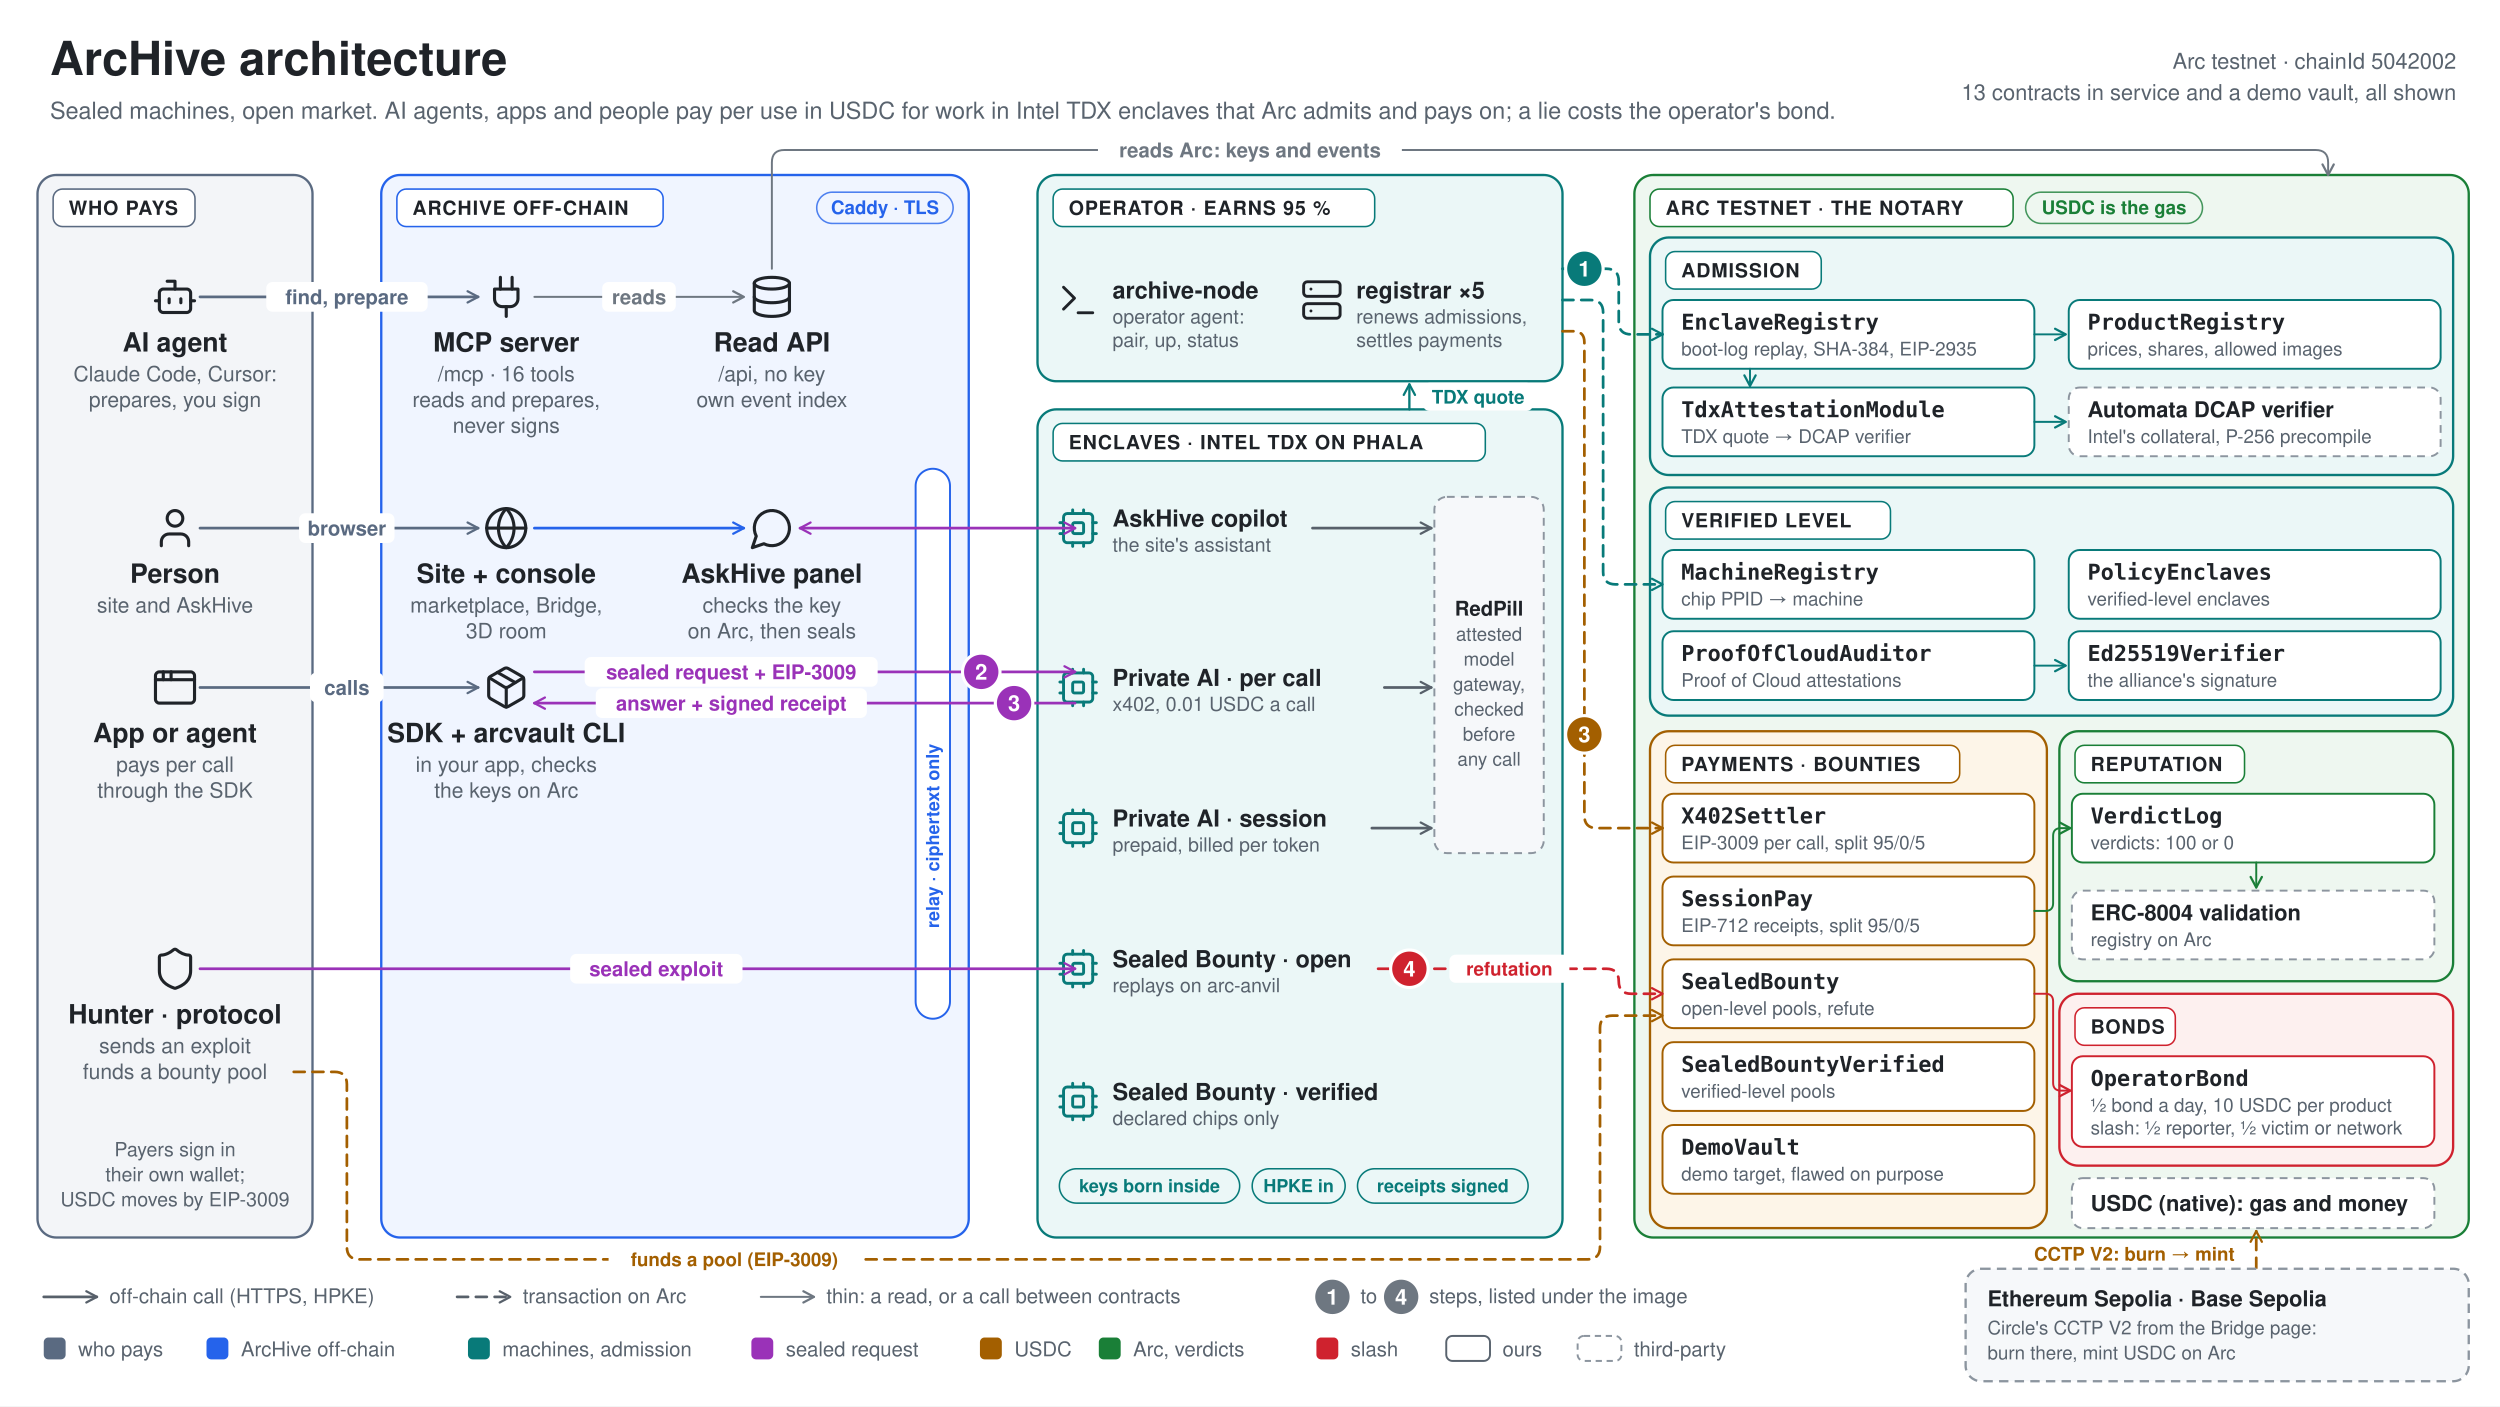
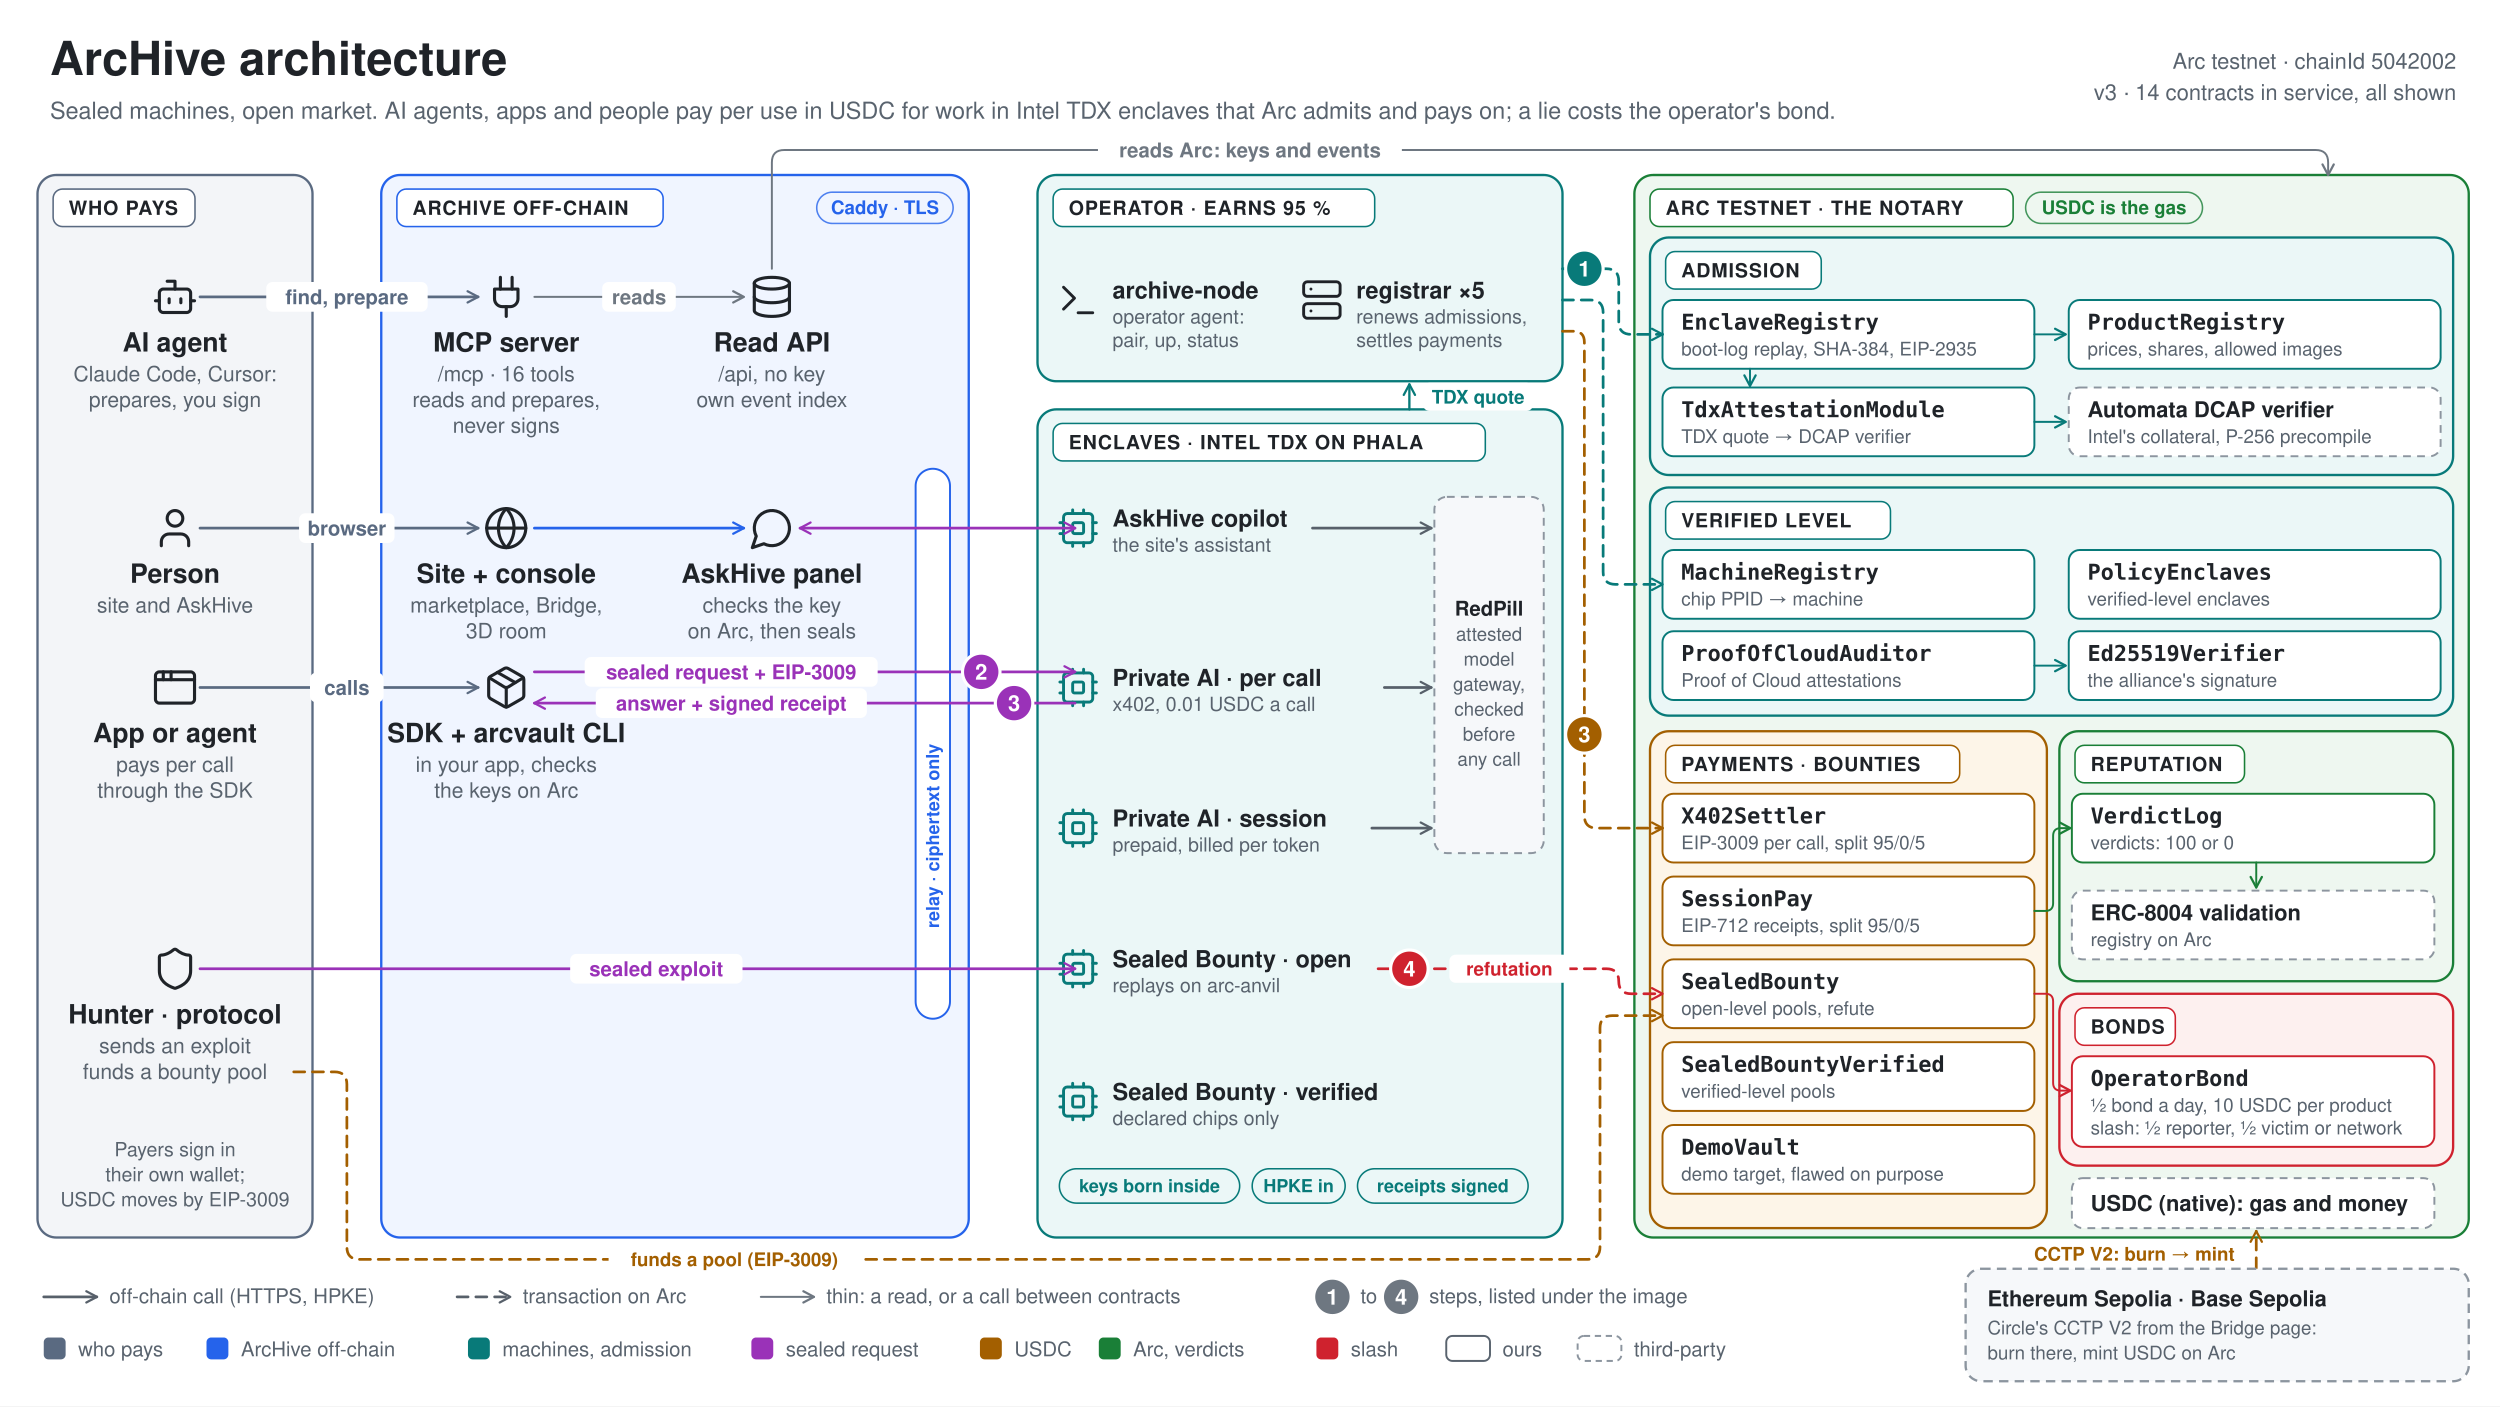
<svg xmlns="http://www.w3.org/2000/svg" width="1600" height="900" viewBox="0 0 1600 900" role="img" aria-labelledby="t d">
  <defs>
    <style>.s{font-family:ui-sans-serif, -apple-system, BlinkMacSystemFont, 'Segoe UI', Helvetica, Arial, sans-serif}.m{font-family:ui-monospace, SFMono-Regular, Menlo, Consolas, monospace}</style>
    <symbol id="i-bot" viewBox="0 0 24 24" fill="none" stroke-width="1.6" stroke-linecap="round" stroke-linejoin="round">
      <path d="M12 8V4H8" />
      <rect width="16" height="12" x="4" y="8" rx="2" />
      <path d="M2 14h2" />
      <path d="M20 14h2" />
      <path d="M15 13v2" />
      <path d="M9 13v2" />
    </symbol>
    <symbol id="i-app-window" viewBox="0 0 24 24" fill="none" stroke-width="1.6" stroke-linecap="round" stroke-linejoin="round">
      <rect x="2" y="4" width="20" height="16" rx="2" />
      <path d="M10 4v4" />
      <path d="M2 8h20" />
      <path d="M6 4v4" />
    </symbol>
    <symbol id="i-user" viewBox="0 0 24 24" fill="none" stroke-width="1.6" stroke-linecap="round" stroke-linejoin="round">
      <path d="M19 21v-2a4 4 0 0 0-4-4H9a4 4 0 0 0-4 4v2" />
      <circle cx="12" cy="7" r="4" />
    </symbol>
    <symbol id="i-shield" viewBox="0 0 24 24" fill="none" stroke-width="1.6" stroke-linecap="round" stroke-linejoin="round">
      <path d="M20 13c0 5-3.5 7.5-7.66 8.95a1 1 0 0 1-.67-.01C7.5 20.5 4 18 4 13V6a1 1 0 0 1 1-1c2 0 4.5-1.2 6.24-2.72a1.17 1.17 0 0 1 1.52 0C14.51 3.81 17 5 19 5a1 1 0 0 1 1 1z" />
    </symbol>
    <symbol id="i-server" viewBox="0 0 24 24" fill="none" stroke-width="1.6" stroke-linecap="round" stroke-linejoin="round">
      <rect width="20" height="8" x="2" y="2" rx="2" ry="2" />
      <rect width="20" height="8" x="2" y="14" rx="2" ry="2" />
      <line x1="6" x2="6.01" y1="6" y2="6" />
      <line x1="6" x2="6.01" y1="18" y2="18" />
    </symbol>
    <symbol id="i-cpu" viewBox="0 0 24 24" fill="none" stroke-width="1.6" stroke-linecap="round" stroke-linejoin="round">
      <rect width="16" height="16" x="4" y="4" rx="2" />
      <rect width="6" height="6" x="9" y="9" rx="1" />
      <path d="M15 2v2" />
      <path d="M15 20v2" />
      <path d="M2 15h2" />
      <path d="M2 9h2" />
      <path d="M20 15h2" />
      <path d="M20 9h2" />
      <path d="M9 2v2" />
      <path d="M9 20v2" />
    </symbol>
    <symbol id="i-terminal" viewBox="0 0 24 24" fill="none" stroke-width="1.6" stroke-linecap="round" stroke-linejoin="round">
      <polyline points="4 17 10 11 4 5" />
      <line x1="12" x2="20" y1="19" y2="19" />
    </symbol>
    <symbol id="i-globe" viewBox="0 0 24 24" fill="none" stroke-width="1.6" stroke-linecap="round" stroke-linejoin="round">
      <circle cx="12" cy="12" r="10" />
      <path d="M12 2a14.5 14.5 0 0 0 0 20 14.5 14.5 0 0 0 0-20" />
      <path d="M2 12h20" />
    </symbol>
    <symbol id="i-message-circle" viewBox="0 0 24 24" fill="none" stroke-width="1.6" stroke-linecap="round" stroke-linejoin="round">
      <path d="M7.9 20A9 9 0 1 0 4 16.1L2 22Z" />
    </symbol>
    <symbol id="i-plug" viewBox="0 0 24 24" fill="none" stroke-width="1.6" stroke-linecap="round" stroke-linejoin="round">
      <path d="M12 22v-5" />
      <path d="M9 8V2" />
      <path d="M15 8V2" />
      <path d="M18 8v5a4 4 0 0 1-4 4h-4a4 4 0 0 1-4-4V8Z" />
    </symbol>
    <symbol id="i-package" viewBox="0 0 24 24" fill="none" stroke-width="1.6" stroke-linecap="round" stroke-linejoin="round">
      <path d="M11 21.73a2 2 0 0 0 2 0l7-4A2 2 0 0 0 21 16V8a2 2 0 0 0-1-1.73l-7-4a2 2 0 0 0-2 0l-7 4A2 2 0 0 0 3 8v8a2 2 0 0 0 1 1.73z" />
      <path d="M12 22V12" />
      <path d="m3.3 7 7.703 4.734a2 2 0 0 0 1.994 0L20.7 7" />
      <path d="m7.5 4.27 9 5.15" />
    </symbol>
    <symbol id="i-database" viewBox="0 0 24 24" fill="none" stroke-width="1.6" stroke-linecap="round" stroke-linejoin="round">
      <ellipse cx="12" cy="5" rx="9" ry="3" />
      <path d="M3 5V19A9 3 0 0 0 21 19V5" />
      <path d="M3 12A9 3 0 0 0 21 12" />
    </symbol>
    <marker id="m-slate" viewBox="0 0 10 10" refX="8.5" refY="5" markerWidth="9" markerHeight="9" markerUnits="userSpaceOnUse" orient="auto-start-reverse">
      <path d="M1,1 L8.5,5 L1,9" fill="none" stroke="#5a6a81" stroke-width="1.6" stroke-linecap="round" stroke-linejoin="round" />
    </marker>
    <marker id="m-blue" viewBox="0 0 10 10" refX="8.5" refY="5" markerWidth="9" markerHeight="9" markerUnits="userSpaceOnUse" orient="auto-start-reverse">
      <path d="M1,1 L8.5,5 L1,9" fill="none" stroke="#2563eb" stroke-width="1.6" stroke-linecap="round" stroke-linejoin="round" />
    </marker>
    <marker id="m-teal" viewBox="0 0 10 10" refX="8.5" refY="5" markerWidth="9" markerHeight="9" markerUnits="userSpaceOnUse" orient="auto-start-reverse">
      <path d="M1,1 L8.5,5 L1,9" fill="none" stroke="#087a79" stroke-width="1.6" stroke-linecap="round" stroke-linejoin="round" />
    </marker>
    <marker id="m-purple" viewBox="0 0 10 10" refX="8.5" refY="5" markerWidth="9" markerHeight="9" markerUnits="userSpaceOnUse" orient="auto-start-reverse">
      <path d="M1,1 L8.5,5 L1,9" fill="none" stroke="#9a32b8" stroke-width="1.6" stroke-linecap="round" stroke-linejoin="round" />
    </marker>
    <marker id="m-amber" viewBox="0 0 10 10" refX="8.5" refY="5" markerWidth="9" markerHeight="9" markerUnits="userSpaceOnUse" orient="auto-start-reverse">
      <path d="M1,1 L8.5,5 L1,9" fill="none" stroke="#a35f00" stroke-width="1.6" stroke-linecap="round" stroke-linejoin="round" />
    </marker>
    <marker id="m-green" viewBox="0 0 10 10" refX="8.5" refY="5" markerWidth="9" markerHeight="9" markerUnits="userSpaceOnUse" orient="auto-start-reverse">
      <path d="M1,1 L8.5,5 L1,9" fill="none" stroke="#1a7f37" stroke-width="1.6" stroke-linecap="round" stroke-linejoin="round" />
    </marker>
    <marker id="m-red" viewBox="0 0 10 10" refX="8.5" refY="5" markerWidth="9" markerHeight="9" markerUnits="userSpaceOnUse" orient="auto-start-reverse">
      <path d="M1,1 L8.5,5 L1,9" fill="none" stroke="#cf222e" stroke-width="1.6" stroke-linecap="round" stroke-linejoin="round" />
    </marker>
    <marker id="m-grey" viewBox="0 0 10 10" refX="8.5" refY="5" markerWidth="9" markerHeight="9" markerUnits="userSpaceOnUse" orient="auto-start-reverse">
      <path d="M1,1 L8.5,5 L1,9" fill="none" stroke="#6e7781" stroke-width="1.6" stroke-linecap="round" stroke-linejoin="round" />
    </marker>
    <marker id="m-white" viewBox="0 0 10 10" refX="8.5" refY="5" markerWidth="9" markerHeight="9" markerUnits="userSpaceOnUse" orient="auto-start-reverse">
      <path d="M1,1 L8.5,5 L1,9" fill="none" stroke="#57606a" stroke-width="1.6" stroke-linecap="round" stroke-linejoin="round" />
    </marker>
  </defs>
  <rect width="1600" height="900" fill="#ffffff" />
  <text x="32.0" y="48.0" class="s" font-size="30" font-weight="700" fill="#1f2328" text-anchor="start">ArcHive architecture</text>
  <text x="32.0" y="76.0" class="s" font-size="15" font-weight="400" fill="#59636e" text-anchor="start">Sealed machines, open market. AI agents, apps and people pay per use in USDC for work in Intel TDX enclaves that Arc admits and pays on; a lie costs the operator's bond.</text>
  <text x="1572.0" y="44.0" class="s" font-size="14" font-weight="400" fill="#59636e" text-anchor="end">Arc testnet · chainId 5042002</text>
-   <text x="1572.0" y="64.0" class="s" font-size="14" font-weight="400" fill="#59636e" text-anchor="end">13 contracts in service and a demo vault, all shown</text>
+   <text x="1572.0" y="64.0" class="s" font-size="14" font-weight="400" fill="#59636e" text-anchor="end">v3 · 14 contracts in service, all shown</text>
  <rect x="24" y="112" width="176" height="680" rx="12" fill="#f3f5f8" stroke="#5a6a81" stroke-width="1.5" />
  <rect x="34" y="121" width="90.8" height="24" rx="6" fill="#ffffff" stroke="#5a6a81" stroke-width="1" />
  <text x="44.0" y="137.5" class="s" font-size="12.5" font-weight="650" fill="#1f2328" text-anchor="start" letter-spacing="0.6">WHO PAYS</text>
  <use href="#i-bot" x="97.0" y="175.0" width="30" height="30" stroke="#1f2328" />
  <text x="112.0" y="225.0" class="s" font-size="17" font-weight="600" fill="#1f2328" text-anchor="middle">AI agent</text>
  <text x="112.0" y="244.0" class="s" font-size="13.5" font-weight="400" fill="#59636e" text-anchor="middle">Claude Code, Cursor:</text>
  <text x="112.0" y="260.5" class="s" font-size="13.5" font-weight="400" fill="#59636e" text-anchor="middle">prepares, you sign</text>
  <use href="#i-user" x="97.0" y="323.0" width="30" height="30" stroke="#1f2328" />
  <text x="112.0" y="373.0" class="s" font-size="17" font-weight="600" fill="#1f2328" text-anchor="middle">Person</text>
  <text x="112.0" y="392.0" class="s" font-size="13.5" font-weight="400" fill="#59636e" text-anchor="middle">site and AskHive</text>
  <use href="#i-app-window" x="97.0" y="425.0" width="30" height="30" stroke="#1f2328" />
  <text x="112.0" y="475.0" class="s" font-size="17" font-weight="600" fill="#1f2328" text-anchor="middle">App or agent</text>
  <text x="112.0" y="494.0" class="s" font-size="13.5" font-weight="400" fill="#59636e" text-anchor="middle">pays per call</text>
  <text x="112.0" y="510.5" class="s" font-size="13.5" font-weight="400" fill="#59636e" text-anchor="middle">through the SDK</text>
  <use href="#i-shield" x="97.0" y="605.0" width="30" height="30" stroke="#1f2328" />
  <text x="112.0" y="655.0" class="s" font-size="17" font-weight="600" fill="#1f2328" text-anchor="middle">Hunter · protocol</text>
  <text x="112.0" y="674.0" class="s" font-size="13.5" font-weight="400" fill="#59636e" text-anchor="middle">sends an exploit</text>
  <text x="112.0" y="690.5" class="s" font-size="13.5" font-weight="400" fill="#59636e" text-anchor="middle">funds a bounty pool</text>
  <text x="112.0" y="740.0" class="s" font-size="12.5" font-weight="400" fill="#59636e" text-anchor="middle">Payers sign in</text>
  <text x="112.0" y="756.0" class="s" font-size="12.5" font-weight="400" fill="#59636e" text-anchor="middle">their own wallet;</text>
  <text x="112.0" y="772.0" class="s" font-size="12.5" font-weight="400" fill="#59636e" text-anchor="middle">USDC moves by EIP-3009</text>
  <rect x="244" y="112" width="376" height="680" rx="12" fill="#f0f5ff" stroke="#2563eb" stroke-width="1.5" />
  <rect x="254" y="121" width="170.4" height="24" rx="6" fill="#ffffff" stroke="#2563eb" stroke-width="1" />
  <text x="264.0" y="137.5" class="s" font-size="12.5" font-weight="650" fill="#1f2328" text-anchor="start" letter-spacing="0.6">ARCHIVE OFF-CHAIN</text>
  <rect x="522.7" y="123" width="87.3" height="20" rx="10" fill="none" stroke="#2563eb" stroke-width="1" stroke-opacity="0.8" />
  <text x="566.4" y="137.0" class="s" font-size="12" font-weight="600" fill="#2563eb" text-anchor="middle">Caddy · TLS</text>
  <use href="#i-plug" x="309.0" y="175.0" width="30" height="30" stroke="#1f2328" />
  <text x="324.0" y="225.0" class="s" font-size="17" font-weight="600" fill="#1f2328" text-anchor="middle">MCP server</text>
  <text x="324.0" y="244.0" class="s" font-size="13.5" font-weight="400" fill="#59636e" text-anchor="middle">/mcp · 16 tools</text>
  <text x="324.0" y="260.5" class="s" font-size="13.5" font-weight="400" fill="#59636e" text-anchor="middle">reads and prepares,</text>
  <text x="324.0" y="277.0" class="s" font-size="13.5" font-weight="400" fill="#59636e" text-anchor="middle">never signs</text>
  <use href="#i-database" x="479.0" y="175.0" width="30" height="30" stroke="#1f2328" />
  <text x="494.0" y="225.0" class="s" font-size="17" font-weight="600" fill="#1f2328" text-anchor="middle">Read API</text>
  <text x="494.0" y="244.0" class="s" font-size="13.5" font-weight="400" fill="#59636e" text-anchor="middle">/api, no key</text>
  <text x="494.0" y="260.5" class="s" font-size="13.5" font-weight="400" fill="#59636e" text-anchor="middle">own event index</text>
  <use href="#i-globe" x="309.0" y="323.0" width="30" height="30" stroke="#1f2328" />
  <text x="324.0" y="373.0" class="s" font-size="17" font-weight="600" fill="#1f2328" text-anchor="middle">Site + console</text>
  <text x="324.0" y="392.0" class="s" font-size="13.5" font-weight="400" fill="#59636e" text-anchor="middle">marketplace, Bridge,</text>
  <text x="324.0" y="408.5" class="s" font-size="13.5" font-weight="400" fill="#59636e" text-anchor="middle">3D room</text>
  <use href="#i-message-circle" x="479.0" y="323.0" width="30" height="30" stroke="#1f2328" />
  <text x="494.0" y="373.0" class="s" font-size="17" font-weight="600" fill="#1f2328" text-anchor="middle">AskHive panel</text>
  <text x="494.0" y="392.0" class="s" font-size="13.5" font-weight="400" fill="#59636e" text-anchor="middle">checks the key</text>
  <text x="494.0" y="408.5" class="s" font-size="13.5" font-weight="400" fill="#59636e" text-anchor="middle">on Arc, then seals</text>
  <use href="#i-package" x="309.0" y="425.0" width="30" height="30" stroke="#1f2328" />
  <text x="324.0" y="475.0" class="s" font-size="17" font-weight="600" fill="#1f2328" text-anchor="middle">SDK + arcvault CLI</text>
  <text x="324.0" y="494.0" class="s" font-size="13.5" font-weight="400" fill="#59636e" text-anchor="middle">in your app, checks</text>
  <text x="324.0" y="510.5" class="s" font-size="13.5" font-weight="400" fill="#59636e" text-anchor="middle">the keys on Arc</text>
  <rect x="586" y="300" width="22" height="352" rx="11" fill="#ffffff" stroke="#2563eb" stroke-width="1.25" />
  <text transform="translate(601,535) rotate(-90)" class="s" font-size="11.5" font-weight="600" fill="#2563eb" text-anchor="middle">relay · ciphertext only</text>
  <rect x="664" y="112" width="336" height="132" rx="12" fill="#ebf7f7" stroke="#087a79" stroke-width="1.5" />
  <rect x="674" y="121" width="205.8" height="24" rx="6" fill="#ffffff" stroke="#087a79" stroke-width="1" />
  <text x="684.0" y="137.5" class="s" font-size="12.5" font-weight="650" fill="#1f2328" text-anchor="start" letter-spacing="0.6">OPERATOR · EARNS 95 %</text>
  <use href="#i-terminal" x="676.0" y="178.0" width="28" height="28" stroke="#1f2328" />
  <text x="712.0" y="191.0" class="s" font-size="15" font-weight="600" fill="#1f2328" text-anchor="start">archive-node</text>
  <text x="712.0" y="207.0" class="s" font-size="12.5" font-weight="400" fill="#59636e" text-anchor="start">operator agent:</text>
  <text x="712.0" y="222.0" class="s" font-size="12.5" font-weight="400" fill="#59636e" text-anchor="start">pair, up, status</text>
  <use href="#i-server" x="832.0" y="178.0" width="28" height="28" stroke="#1f2328" />
  <text x="868.0" y="191.0" class="s" font-size="15" font-weight="600" fill="#1f2328" text-anchor="start">registrar ×5</text>
  <text x="868.0" y="207.0" class="s" font-size="12.5" font-weight="400" fill="#59636e" text-anchor="start">renews admissions,</text>
  <text x="868.0" y="222.0" class="s" font-size="12.5" font-weight="400" fill="#59636e" text-anchor="start">settles payments</text>
  <rect x="664" y="262" width="336" height="530" rx="12" fill="#ebf7f7" stroke="#087a79" stroke-width="1.5" />
  <rect x="674" y="271" width="276.6" height="24" rx="6" fill="#ffffff" stroke="#087a79" stroke-width="1" />
  <text x="684.0" y="287.5" class="s" font-size="12.5" font-weight="650" fill="#1f2328" text-anchor="start" letter-spacing="0.6">ENCLAVES · INTEL TDX ON PHALA</text>
  <use href="#i-cpu" x="676.0" y="324.0" width="28" height="28" stroke="#087a79" />
  <text x="712.0" y="337.0" class="s" font-size="15" font-weight="600" fill="#1f2328" text-anchor="start">AskHive copilot</text>
  <text x="712.0" y="353.0" class="s" font-size="12.5" font-weight="400" fill="#59636e" text-anchor="start">the site's assistant</text>
  <use href="#i-cpu" x="676.0" y="426.0" width="28" height="28" stroke="#087a79" />
  <text x="712.0" y="439.0" class="s" font-size="15" font-weight="600" fill="#1f2328" text-anchor="start">Private AI · per call</text>
  <text x="712.0" y="455.0" class="s" font-size="12.5" font-weight="400" fill="#59636e" text-anchor="start">x402, 0.01 USDC a call</text>
  <use href="#i-cpu" x="676.0" y="516.0" width="28" height="28" stroke="#087a79" />
  <text x="712.0" y="529.0" class="s" font-size="15" font-weight="600" fill="#1f2328" text-anchor="start">Private AI · session</text>
  <text x="712.0" y="545.0" class="s" font-size="12.5" font-weight="400" fill="#59636e" text-anchor="start">prepaid, billed per token</text>
  <use href="#i-cpu" x="676.0" y="606.0" width="28" height="28" stroke="#087a79" />
  <text x="712.0" y="619.0" class="s" font-size="15" font-weight="600" fill="#1f2328" text-anchor="start">Sealed Bounty · open</text>
  <text x="712.0" y="635.0" class="s" font-size="12.5" font-weight="400" fill="#59636e" text-anchor="start">replays on arc-anvil</text>
  <use href="#i-cpu" x="676.0" y="691.0" width="28" height="28" stroke="#087a79" />
  <text x="712.0" y="704.0" class="s" font-size="15" font-weight="600" fill="#1f2328" text-anchor="start">Sealed Bounty · verified</text>
  <text x="712.0" y="720.0" class="s" font-size="12.5" font-weight="400" fill="#59636e" text-anchor="start">declared chips only</text>
  <rect x="678.0" y="748" width="115.4" height="22" rx="11" fill="none" stroke="#087a79" stroke-width="1" />
  <text x="735.7" y="763.0" class="s" font-size="11.5" font-weight="600" fill="#087a79" text-anchor="middle">keys born inside</text>
  <rect x="801.4" y="748" width="59.5" height="22" rx="11" fill="none" stroke="#087a79" stroke-width="1" />
  <text x="831.1" y="763.0" class="s" font-size="11.5" font-weight="600" fill="#087a79" text-anchor="middle">HPKE in</text>
  <rect x="868.8" y="748" width="109.2" height="22" rx="11" fill="none" stroke="#087a79" stroke-width="1" />
  <text x="923.4" y="763.0" class="s" font-size="11.5" font-weight="600" fill="#087a79" text-anchor="middle">receipts signed</text>
  <rect x="918" y="318" width="70" height="228" rx="8" fill="#f6f8fa" stroke="#8c959f" stroke-width="1.25" stroke-dasharray="5 4" />
  <text x="953.0" y="394.0" class="s" font-size="13" font-weight="650" fill="#1f2328" text-anchor="middle">RedPill</text>
  <text x="953.0" y="410.0" class="s" font-size="12" font-weight="400" fill="#59636e" text-anchor="middle">attested</text>
  <text x="953.0" y="426.0" class="s" font-size="12" font-weight="400" fill="#59636e" text-anchor="middle">model</text>
  <text x="953.0" y="442.0" class="s" font-size="12" font-weight="400" fill="#59636e" text-anchor="middle">gateway,</text>
  <text x="953.0" y="458.0" class="s" font-size="12" font-weight="400" fill="#59636e" text-anchor="middle">checked</text>
  <text x="953.0" y="474.0" class="s" font-size="12" font-weight="400" fill="#59636e" text-anchor="middle">before</text>
  <text x="953.0" y="490.0" class="s" font-size="12" font-weight="400" fill="#59636e" text-anchor="middle">any call</text>
  <rect x="1046" y="112" width="534" height="680" rx="12" fill="#eef7f0" stroke="#1a7f37" stroke-width="1.5" />
  <rect x="1056" y="121" width="232.4" height="24" rx="6" fill="#ffffff" stroke="#1a7f37" stroke-width="1" />
  <text x="1066.0" y="137.5" class="s" font-size="12.5" font-weight="650" fill="#1f2328" text-anchor="start" letter-spacing="0.6">ARC TESTNET · THE NOTARY</text>
  <rect x="1296.4" y="123" width="113.2" height="20" rx="10" fill="none" stroke="#1a7f37" stroke-width="1" stroke-opacity="0.8" />
  <text x="1353.0" y="137.0" class="s" font-size="12" font-weight="600" fill="#1a7f37" text-anchor="middle">USDC is the gas</text>
  <rect x="1056" y="152" width="514" height="152" rx="12" fill="#ebf7f7" stroke="#087a79" stroke-width="1.5" />
  <rect x="1066" y="161" width="99.6" height="24" rx="6" fill="#ffffff" stroke="#087a79" stroke-width="1" />
  <text x="1076.0" y="177.5" class="s" font-size="12.5" font-weight="650" fill="#1f2328" text-anchor="start" letter-spacing="0.6">ADMISSION</text>
  <rect x="1064" y="192" width="238" height="44" rx="7" fill="#ffffff" stroke="#087a79" stroke-width="1.25" />
  <text x="1076.0" y="211.0" class="m" font-size="14" font-weight="600" fill="#1f2328" text-anchor="start">EnclaveRegistry</text>
  <text x="1076.0" y="227.5" class="s" font-size="12" font-weight="400" fill="#59636e" text-anchor="start">boot-log replay, SHA-384, EIP-2935</text>
  <rect x="1064" y="248" width="238" height="44" rx="7" fill="#ffffff" stroke="#087a79" stroke-width="1.25" />
  <text x="1076.0" y="267.0" class="m" font-size="14" font-weight="600" fill="#1f2328" text-anchor="start">TdxAttestationModule</text>
  <text x="1076.0" y="283.5" class="s" font-size="12" font-weight="400" fill="#59636e" text-anchor="start">TDX quote → DCAP verifier</text>
  <rect x="1324" y="192" width="238" height="44" rx="7" fill="#ffffff" stroke="#087a79" stroke-width="1.25" />
  <text x="1336.0" y="211.0" class="m" font-size="14" font-weight="600" fill="#1f2328" text-anchor="start">ProductRegistry</text>
  <text x="1336.0" y="227.5" class="s" font-size="12" font-weight="400" fill="#59636e" text-anchor="start">prices, shares, allowed images</text>
  <rect x="1324" y="248" width="238" height="44" rx="7" fill="#ffffff" stroke="#8c959f" stroke-width="1.25" stroke-dasharray="5 4" />
  <text x="1336.0" y="267.0" class="s" font-size="14" font-weight="600" fill="#1f2328" text-anchor="start">Automata DCAP verifier</text>
  <text x="1336.0" y="283.5" class="s" font-size="12" font-weight="400" fill="#59636e" text-anchor="start">Intel's collateral, P-256 precompile</text>
  <rect x="1056" y="312" width="514" height="146" rx="12" fill="#ebf7f7" stroke="#087a79" stroke-width="1.5" />
  <rect x="1066" y="321" width="143.9" height="24" rx="6" fill="#ffffff" stroke="#087a79" stroke-width="1" />
  <text x="1076.0" y="337.5" class="s" font-size="12.5" font-weight="650" fill="#1f2328" text-anchor="start" letter-spacing="0.6">VERIFIED LEVEL</text>
  <rect x="1064" y="352" width="238" height="44" rx="7" fill="#ffffff" stroke="#087a79" stroke-width="1.25" />
  <text x="1076.0" y="371.0" class="m" font-size="14" font-weight="600" fill="#1f2328" text-anchor="start">MachineRegistry</text>
  <text x="1076.0" y="387.5" class="s" font-size="12" font-weight="400" fill="#59636e" text-anchor="start">chip PPID → machine</text>
  <rect x="1064" y="404" width="238" height="44" rx="7" fill="#ffffff" stroke="#087a79" stroke-width="1.25" />
  <text x="1076.0" y="423.0" class="m" font-size="14" font-weight="600" fill="#1f2328" text-anchor="start">ProofOfCloudAuditor</text>
  <text x="1076.0" y="439.5" class="s" font-size="12" font-weight="400" fill="#59636e" text-anchor="start">Proof of Cloud attestations</text>
  <rect x="1324" y="352" width="238" height="44" rx="7" fill="#ffffff" stroke="#087a79" stroke-width="1.25" />
  <text x="1336.0" y="371.0" class="m" font-size="14" font-weight="600" fill="#1f2328" text-anchor="start">PolicyEnclaves</text>
  <text x="1336.0" y="387.5" class="s" font-size="12" font-weight="400" fill="#59636e" text-anchor="start">verified-level enclaves</text>
  <rect x="1324" y="404" width="238" height="44" rx="7" fill="#ffffff" stroke="#087a79" stroke-width="1.25" />
  <text x="1336.0" y="423.0" class="m" font-size="14" font-weight="600" fill="#1f2328" text-anchor="start">Ed25519Verifier</text>
  <text x="1336.0" y="439.5" class="s" font-size="12" font-weight="400" fill="#59636e" text-anchor="start">the alliance's signature</text>
  <rect x="1056" y="468" width="254" height="318" rx="12" fill="#fdf5e8" stroke="#a35f00" stroke-width="1.5" />
  <rect x="1066" y="477" width="188.2" height="24" rx="6" fill="#ffffff" stroke="#a35f00" stroke-width="1" />
  <text x="1076.0" y="493.5" class="s" font-size="12.5" font-weight="650" fill="#1f2328" text-anchor="start" letter-spacing="0.6">PAYMENTS · BOUNTIES</text>
  <rect x="1064" y="508" width="238" height="44" rx="7" fill="#ffffff" stroke="#a35f00" stroke-width="1.25" />
  <text x="1076.0" y="527.0" class="m" font-size="14" font-weight="600" fill="#1f2328" text-anchor="start">X402Settler</text>
  <text x="1076.0" y="543.5" class="s" font-size="12" font-weight="400" fill="#59636e" text-anchor="start">EIP-3009 per call, split 95/0/5</text>
  <rect x="1064" y="561" width="238" height="44" rx="7" fill="#ffffff" stroke="#a35f00" stroke-width="1.25" />
  <text x="1076.0" y="580.0" class="m" font-size="14" font-weight="600" fill="#1f2328" text-anchor="start">SessionPay</text>
  <text x="1076.0" y="596.5" class="s" font-size="12" font-weight="400" fill="#59636e" text-anchor="start">EIP-712 receipts, split 95/0/5</text>
  <rect x="1064" y="614" width="238" height="44" rx="7" fill="#ffffff" stroke="#a35f00" stroke-width="1.25" />
  <text x="1076.0" y="633.0" class="m" font-size="14" font-weight="600" fill="#1f2328" text-anchor="start">SealedBounty</text>
  <text x="1076.0" y="649.5" class="s" font-size="12" font-weight="400" fill="#59636e" text-anchor="start">open-level pools, refute</text>
  <rect x="1064" y="667" width="238" height="44" rx="7" fill="#ffffff" stroke="#a35f00" stroke-width="1.25" />
  <text x="1076.0" y="686.0" class="m" font-size="14" font-weight="600" fill="#1f2328" text-anchor="start">SealedBountyVerified</text>
  <text x="1076.0" y="702.5" class="s" font-size="12" font-weight="400" fill="#59636e" text-anchor="start">verified-level pools</text>
  <rect x="1064" y="720" width="238" height="44" rx="7" fill="#ffffff" stroke="#a35f00" stroke-width="1.25" />
  <text x="1076.0" y="739.0" class="m" font-size="14" font-weight="600" fill="#1f2328" text-anchor="start">DemoVault</text>
  <text x="1076.0" y="755.5" class="s" font-size="12" font-weight="400" fill="#59636e" text-anchor="start">demo target, flawed on purpose</text>
  <rect x="1318" y="468" width="252" height="160" rx="12" fill="#eef7f0" stroke="#1a7f37" stroke-width="1.5" />
  <rect x="1328" y="477" width="108.5" height="24" rx="6" fill="#ffffff" stroke="#1a7f37" stroke-width="1" />
  <text x="1338.0" y="493.5" class="s" font-size="12.5" font-weight="650" fill="#1f2328" text-anchor="start" letter-spacing="0.6">REPUTATION</text>
  <rect x="1326" y="508" width="232" height="44" rx="7" fill="#ffffff" stroke="#1a7f37" stroke-width="1.25" />
  <text x="1338.0" y="527.0" class="m" font-size="14" font-weight="600" fill="#1f2328" text-anchor="start">VerdictLog</text>
  <text x="1338.0" y="543.5" class="s" font-size="12" font-weight="400" fill="#59636e" text-anchor="start">verdicts: 100 or 0</text>
  <rect x="1326" y="570" width="232" height="44" rx="7" fill="#ffffff" stroke="#8c959f" stroke-width="1.25" stroke-dasharray="5 4" />
  <text x="1338.0" y="589.0" class="s" font-size="14" font-weight="600" fill="#1f2328" text-anchor="start">ERC-8004 validation</text>
  <text x="1338.0" y="605.5" class="s" font-size="12" font-weight="400" fill="#59636e" text-anchor="start">registry on Arc</text>
  <rect x="1318" y="636" width="252" height="110" rx="12" fill="#fdf0ef" stroke="#cf222e" stroke-width="1.5" />
  <rect x="1328" y="645" width="64.2" height="24" rx="6" fill="#ffffff" stroke="#cf222e" stroke-width="1" />
  <text x="1338.0" y="661.5" class="s" font-size="12.5" font-weight="650" fill="#1f2328" text-anchor="start" letter-spacing="0.6">BONDS</text>
  <rect x="1326" y="676" width="232" height="58" rx="7" fill="#ffffff" stroke="#cf222e" stroke-width="1.25" />
  <text x="1338.0" y="695.0" class="m" font-size="14" font-weight="600" fill="#1f2328" text-anchor="start">OperatorBond</text>
  <text x="1338.0" y="711.5" class="s" font-size="12" font-weight="400" fill="#59636e" text-anchor="start">½ bond a day, 10 USDC per product</text>
  <text x="1338.0" y="726.0" class="s" font-size="12" font-weight="400" fill="#59636e" text-anchor="start">slash: ½ reporter, ½ victim or network</text>
  <rect x="1326" y="754" width="232" height="32" rx="7" fill="#ffffff" stroke="#8c959f" stroke-width="1.25" stroke-dasharray="5 4" />
  <text x="1338.0" y="775.0" class="s" font-size="14" font-weight="600" fill="#1f2328" text-anchor="start">USDC (native): gas and money</text>
  <path d="M128,190 L306,190" stroke="#5a6a81" stroke-width="1.75" fill="none" stroke-linecap="round" stroke-linejoin="round" marker-end="url(#m-slate)" />
  <path d="M342,190 L476,190" stroke="#6e7781" stroke-width="1.25" fill="none" stroke-linecap="round" stroke-linejoin="round" marker-end="url(#m-grey)" />
  <path d="M494,172 L494.0,104.0 Q494,96 502.0,96.0 L1482.0,96.0 Q1490,96 1490.0,104.0 L1490,112" stroke="#6e7781" stroke-width="1.25" fill="none" stroke-linecap="round" stroke-linejoin="round" marker-end="url(#m-grey)" />
  <path d="M128,338 L306,338" stroke="#5a6a81" stroke-width="1.75" fill="none" stroke-linecap="round" stroke-linejoin="round" marker-end="url(#m-slate)" />
  <path d="M342,338 L476,338" stroke="#2563eb" stroke-width="1.75" fill="none" stroke-linecap="round" stroke-linejoin="round" marker-end="url(#m-blue)" />
  <path d="M512,338 L688,338" stroke="#9a32b8" stroke-width="1.75" fill="none" stroke-linecap="round" stroke-linejoin="round" marker-end="url(#m-purple)" marker-start="url(#m-purple)" />
  <path d="M128,440 L306,440" stroke="#5a6a81" stroke-width="1.75" fill="none" stroke-linecap="round" stroke-linejoin="round" marker-end="url(#m-slate)" />
  <path d="M342,430 L688,430" stroke="#9a32b8" stroke-width="1.75" fill="none" stroke-linecap="round" stroke-linejoin="round" marker-end="url(#m-purple)" />
  <path d="M688,450 L342,450" stroke="#9a32b8" stroke-width="1.75" fill="none" stroke-linecap="round" stroke-linejoin="round" marker-end="url(#m-purple)" />
  <path d="M128,620 L688,620" stroke="#9a32b8" stroke-width="1.75" fill="none" stroke-linecap="round" stroke-linejoin="round" marker-end="url(#m-purple)" />
  <path d="M902,262 L902,246" stroke="#087a79" stroke-width="1.5" fill="none" stroke-linecap="round" stroke-linejoin="round" marker-end="url(#m-teal)" />
  <path d="M1000,172 L1028.0,172.0 Q1036,172 1036.0,180.0 L1036.0,206.0 Q1036,214 1044.0,214.0 L1064,214" stroke="#087a79" stroke-width="1.75" fill="none" stroke-linecap="round" stroke-linejoin="round" stroke-dasharray="7 5" marker-end="url(#m-teal)" />
  <path d="M1000,192 L1018.0,192.0 Q1026,192 1026.0,200.0 L1026.0,366.0 Q1026,374 1034.0,374.0 L1064,374" stroke="#087a79" stroke-width="1.75" fill="none" stroke-linecap="round" stroke-linejoin="round" stroke-dasharray="7 5" marker-end="url(#m-teal)" />
  <path d="M1000,212 L1007.0,212.0 Q1014,212 1014.0,219.0 L1014.0,522.0 Q1014,530 1022.0,530.0 L1064,530" stroke="#a35f00" stroke-width="1.75" fill="none" stroke-linecap="round" stroke-linejoin="round" stroke-dasharray="7 5" marker-end="url(#m-amber)" />
  <path d="M882,620 L1028.0,620.0 Q1036,620 1036.0,628.0 L1036.0,628.0 Q1036,636 1044.0,636.0 L1064,636" stroke="#cf222e" stroke-width="1.75" fill="none" stroke-linecap="round" stroke-linejoin="round" stroke-dasharray="7 5" marker-end="url(#m-red)" />
  <path d="M840,338 L916,338" stroke="#57606a" stroke-width="1.75" fill="none" stroke-linecap="round" stroke-linejoin="round" marker-end="url(#m-white)" />
  <path d="M886,440 L916,440" stroke="#57606a" stroke-width="1.75" fill="none" stroke-linecap="round" stroke-linejoin="round" marker-end="url(#m-white)" />
  <path d="M878,530 L916,530" stroke="#57606a" stroke-width="1.75" fill="none" stroke-linecap="round" stroke-linejoin="round" marker-end="url(#m-white)" />
  <path d="M188,686 L214.0,686.0 Q222,686 222.0,694.0 L222.0,798.0 Q222,806 230.0,806.0 L1016.0,806.0 Q1024,806 1024.0,798.0 L1024.0,658.0 Q1024,650 1032.0,650.0 L1064,650" stroke="#a35f00" stroke-width="1.75" fill="none" stroke-linecap="round" stroke-linejoin="round" stroke-dasharray="7 5" marker-end="url(#m-amber)" />
  <path d="M1120,236 L1120,247" stroke="#087a79" stroke-width="1.25" fill="none" stroke-linecap="round" stroke-linejoin="round" marker-end="url(#m-teal)" />
  <path d="M1302,270 L1322,270" stroke="#087a79" stroke-width="1.25" fill="none" stroke-linecap="round" stroke-linejoin="round" marker-end="url(#m-teal)" />
  <path d="M1302,214 L1322,214" stroke="#087a79" stroke-width="1.25" fill="none" stroke-linecap="round" stroke-linejoin="round" marker-end="url(#m-teal)" />
  <path d="M1302,426 L1322,426" stroke="#087a79" stroke-width="1.25" fill="none" stroke-linecap="round" stroke-linejoin="round" marker-end="url(#m-teal)" />
  <path d="M1302,583 L1309.0,583.0 Q1314,583 1314.0,578.0 L1314.0,535.0 Q1314,530 1319.0,530.0 L1325,530" stroke="#1a7f37" stroke-width="1.25" fill="none" stroke-linecap="round" stroke-linejoin="round" marker-end="url(#m-green)" />
  <path d="M1444,552 L1444,568" stroke="#1a7f37" stroke-width="1.25" fill="none" stroke-linecap="round" stroke-linejoin="round" marker-end="url(#m-green)" />
  <path d="M1302,636 L1309.0,636.0 Q1314,636 1314.0,641.0 L1314.0,693.0 Q1314,698 1319.0,698.0 L1325,698" stroke="#cf222e" stroke-width="1.25" fill="none" stroke-linecap="round" stroke-linejoin="round" marker-end="url(#m-red)" />
  <path d="M1444,812 L1444,788" stroke="#a35f00" stroke-width="1.75" fill="none" stroke-linecap="round" stroke-linejoin="round" stroke-dasharray="7 5" marker-end="url(#m-amber)" />
  <rect x="170.4" y="180.5" width="103.3" height="19" rx="4" fill="#ffffff" />
  <text x="222.0" y="194.7" class="s" font-size="13" font-weight="600" fill="#5a6a81" text-anchor="middle">find, prepare</text>
  <rect x="385.4" y="180.5" width="47.1" height="19" rx="4" fill="#ffffff" />
  <text x="409.0" y="194.7" class="s" font-size="13" font-weight="600" fill="#6e7781" text-anchor="middle">reads</text>
  <rect x="702.7" y="86.5" width="194.5" height="19" rx="4" fill="#ffffff" />
  <text x="800.0" y="100.7" class="s" font-size="13" font-weight="600" fill="#6e7781" text-anchor="middle">reads Arc: keys and events</text>
  <rect x="191.4" y="328.5" width="61.1" height="19" rx="4" fill="#ffffff" />
  <text x="222.0" y="342.7" class="s" font-size="13" font-weight="600" fill="#5a6a81" text-anchor="middle">browser</text>
  <rect x="198.4" y="430.5" width="47.1" height="19" rx="4" fill="#ffffff" />
  <text x="222.0" y="444.7" class="s" font-size="13" font-weight="600" fill="#5a6a81" text-anchor="middle">calls</text>
  <rect x="374.2" y="420.5" width="187.5" height="19" rx="4" fill="#ffffff" />
  <text x="468.0" y="434.7" class="s" font-size="13" font-weight="600" fill="#9a32b8" text-anchor="middle">sealed request + EIP-3009</text>
  <rect x="381.3" y="440.5" width="173.5" height="19" rx="4" fill="#ffffff" />
  <text x="468.0" y="454.7" class="s" font-size="13" font-weight="600" fill="#9a32b8" text-anchor="middle">answer + signed receipt</text>
  <rect x="364.9" y="610.5" width="110.3" height="19" rx="4" fill="#ffffff" />
  <text x="420.0" y="624.7" class="s" font-size="13" font-weight="600" fill="#9a32b8" text-anchor="middle">sealed exploit</text>
  <rect x="910.8" y="245.0" width="70.3" height="18" rx="4" fill="#ffffff" />
  <text x="946.0" y="258.3" class="s" font-size="12" font-weight="600" fill="#087a79" text-anchor="middle">TDX quote</text>
  <rect x="927.6" y="611.0" width="76.8" height="18" rx="4" fill="#ffffff" />
  <text x="966.0" y="624.3" class="s" font-size="12" font-weight="600" fill="#cf222e" text-anchor="middle">refutation</text>
  <rect x="389.5" y="797.0" width="161.0" height="18" rx="4" fill="#ffffff" />
  <text x="470.0" y="810.3" class="s" font-size="12" font-weight="600" fill="#a35f00" text-anchor="middle">funds a pool (EIP-3009)</text>
  <rect x="1295.2" y="793.5" width="141.6" height="18" rx="4" fill="#ffffff" />
  <text x="1366.0" y="806.8" class="s" font-size="12" font-weight="600" fill="#a35f00" text-anchor="middle">CCTP V2: burn → mint</text>
  <circle cx="628" cy="430" r="12" fill="#9a32b8" stroke="#ffffff" stroke-width="2" />
  <text x="628.0" y="435.0" class="s" font-size="14" font-weight="800" fill="#ffffff" text-anchor="middle">2</text>
  <circle cx="649" cy="450" r="12" fill="#9a32b8" stroke="#ffffff" stroke-width="2" />
  <text x="649.0" y="455.0" class="s" font-size="14" font-weight="800" fill="#ffffff" text-anchor="middle">3</text>
  <circle cx="1014" cy="172" r="12" fill="#087a79" stroke="#ffffff" stroke-width="2" />
  <text x="1014.0" y="177.0" class="s" font-size="14" font-weight="800" fill="#ffffff" text-anchor="middle">1</text>
  <circle cx="1014" cy="470" r="12" fill="#a35f00" stroke="#ffffff" stroke-width="2" />
  <text x="1014.0" y="475.0" class="s" font-size="14" font-weight="800" fill="#ffffff" text-anchor="middle">3</text>
  <circle cx="902" cy="620" r="12" fill="#cf222e" stroke="#ffffff" stroke-width="2" />
  <text x="902.0" y="625.0" class="s" font-size="14" font-weight="800" fill="#ffffff" text-anchor="middle">4</text>
  <path d="M28,830 L62,830" stroke="#57606a" stroke-width="1.75" fill="none" stroke-linecap="round" stroke-linejoin="round" marker-end="url(#m-white)" />
  <text x="70.0" y="834.0" class="s" font-size="13" font-weight="400" fill="#59636e" text-anchor="start">off-chain call (HTTPS, HPKE)</text>
  <path d="M292.56,830 L326.56,830" stroke="#57606a" stroke-width="1.75" fill="none" stroke-linecap="round" stroke-linejoin="round" stroke-dasharray="7 5" marker-end="url(#m-white)" />
  <text x="334.6" y="834.0" class="s" font-size="13" font-weight="400" fill="#59636e" text-anchor="start">transaction on Arc</text>
  <path d="M486.92,830 L520.92,830" stroke="#6e7781" stroke-width="1.25" fill="none" stroke-linecap="round" stroke-linejoin="round" marker-end="url(#m-grey)" />
  <text x="528.9" y="834.0" class="s" font-size="13" font-weight="400" fill="#59636e" text-anchor="start">thin: a read, or a call between contracts</text>
  <circle cx="852.74" cy="830" r="12" fill="#6e7781" stroke="#ffffff" stroke-width="2" />
  <text x="852.7" y="835.0" class="s" font-size="14" font-weight="800" fill="#ffffff" text-anchor="middle">1</text>
  <text x="870.7" y="834.0" class="s" font-size="13" font-weight="400" fill="#59636e" text-anchor="start">to</text>
  <circle cx="896.74" cy="830" r="12" fill="#6e7781" stroke="#ffffff" stroke-width="2" />
  <text x="896.7" y="835.0" class="s" font-size="14" font-weight="800" fill="#ffffff" text-anchor="middle">4</text>
  <text x="914.7" y="834.0" class="s" font-size="13" font-weight="400" fill="#59636e" text-anchor="start">steps, listed under the image</text>
  <rect x="28" y="856" width="14" height="14" rx="3" fill="#5a6a81" />
  <text x="50.0" y="868.0" class="s" font-size="13" font-weight="400" fill="#59636e" text-anchor="start">who pays</text>
  <rect x="132.16" y="856" width="14" height="14" rx="3" fill="#2563eb" />
  <text x="154.2" y="868.0" class="s" font-size="13" font-weight="400" fill="#59636e" text-anchor="start">ArcHive off-chain</text>
  <rect x="299.5" y="856" width="14" height="14" rx="3" fill="#087a79" />
  <text x="321.5" y="868.0" class="s" font-size="13" font-weight="400" fill="#59636e" text-anchor="start">machines, admission</text>
  <rect x="480.88" y="856" width="14" height="14" rx="3" fill="#9a32b8" />
  <text x="502.9" y="868.0" class="s" font-size="13" font-weight="400" fill="#59636e" text-anchor="start">sealed request</text>
  <rect x="627.16" y="856" width="14" height="14" rx="3" fill="#a35f00" />
  <text x="649.2" y="868.0" class="s" font-size="13" font-weight="400" fill="#59636e" text-anchor="start">USDC</text>
  <rect x="703.24" y="856" width="14" height="14" rx="3" fill="#1a7f37" />
  <text x="725.2" y="868.0" class="s" font-size="13" font-weight="400" fill="#59636e" text-anchor="start">Arc, verdicts</text>
  <rect x="842.5" y="856" width="14" height="14" rx="3" fill="#cf222e" />
  <text x="864.5" y="868.0" class="s" font-size="13" font-weight="400" fill="#59636e" text-anchor="start">slash</text>
  <rect x="925.6" y="855" width="28" height="16" rx="4" fill="none" stroke="#59636e" stroke-width="1.25" />
  <text x="961.6" y="868.0" class="s" font-size="13" font-weight="400" fill="#59636e" text-anchor="start">ours</text>
  <rect x="1009.68" y="855" width="28" height="16" rx="4" fill="none" stroke="#8c959f" stroke-width="1.25" stroke-dasharray="4 3" />
  <text x="1045.7" y="868.0" class="s" font-size="13" font-weight="400" fill="#59636e" text-anchor="start">third-party</text>
  <rect x="1258" y="812" width="322" height="72" rx="10" fill="#f6f8fa" stroke="#8c959f" stroke-width="1.5" stroke-dasharray="6 4" />
  <text x="1272.0" y="836.0" class="s" font-size="14" font-weight="600" fill="#1f2328" text-anchor="start">Ethereum Sepolia · Base Sepolia</text>
  <text x="1272.0" y="854.0" class="s" font-size="12" font-weight="400" fill="#59636e" text-anchor="start">Circle's CCTP V2 from the Bridge page:</text>
  <text x="1272.0" y="870.0" class="s" font-size="12" font-weight="400" fill="#59636e" text-anchor="start">burn there, mint USDC on Arc</text>
</svg>
